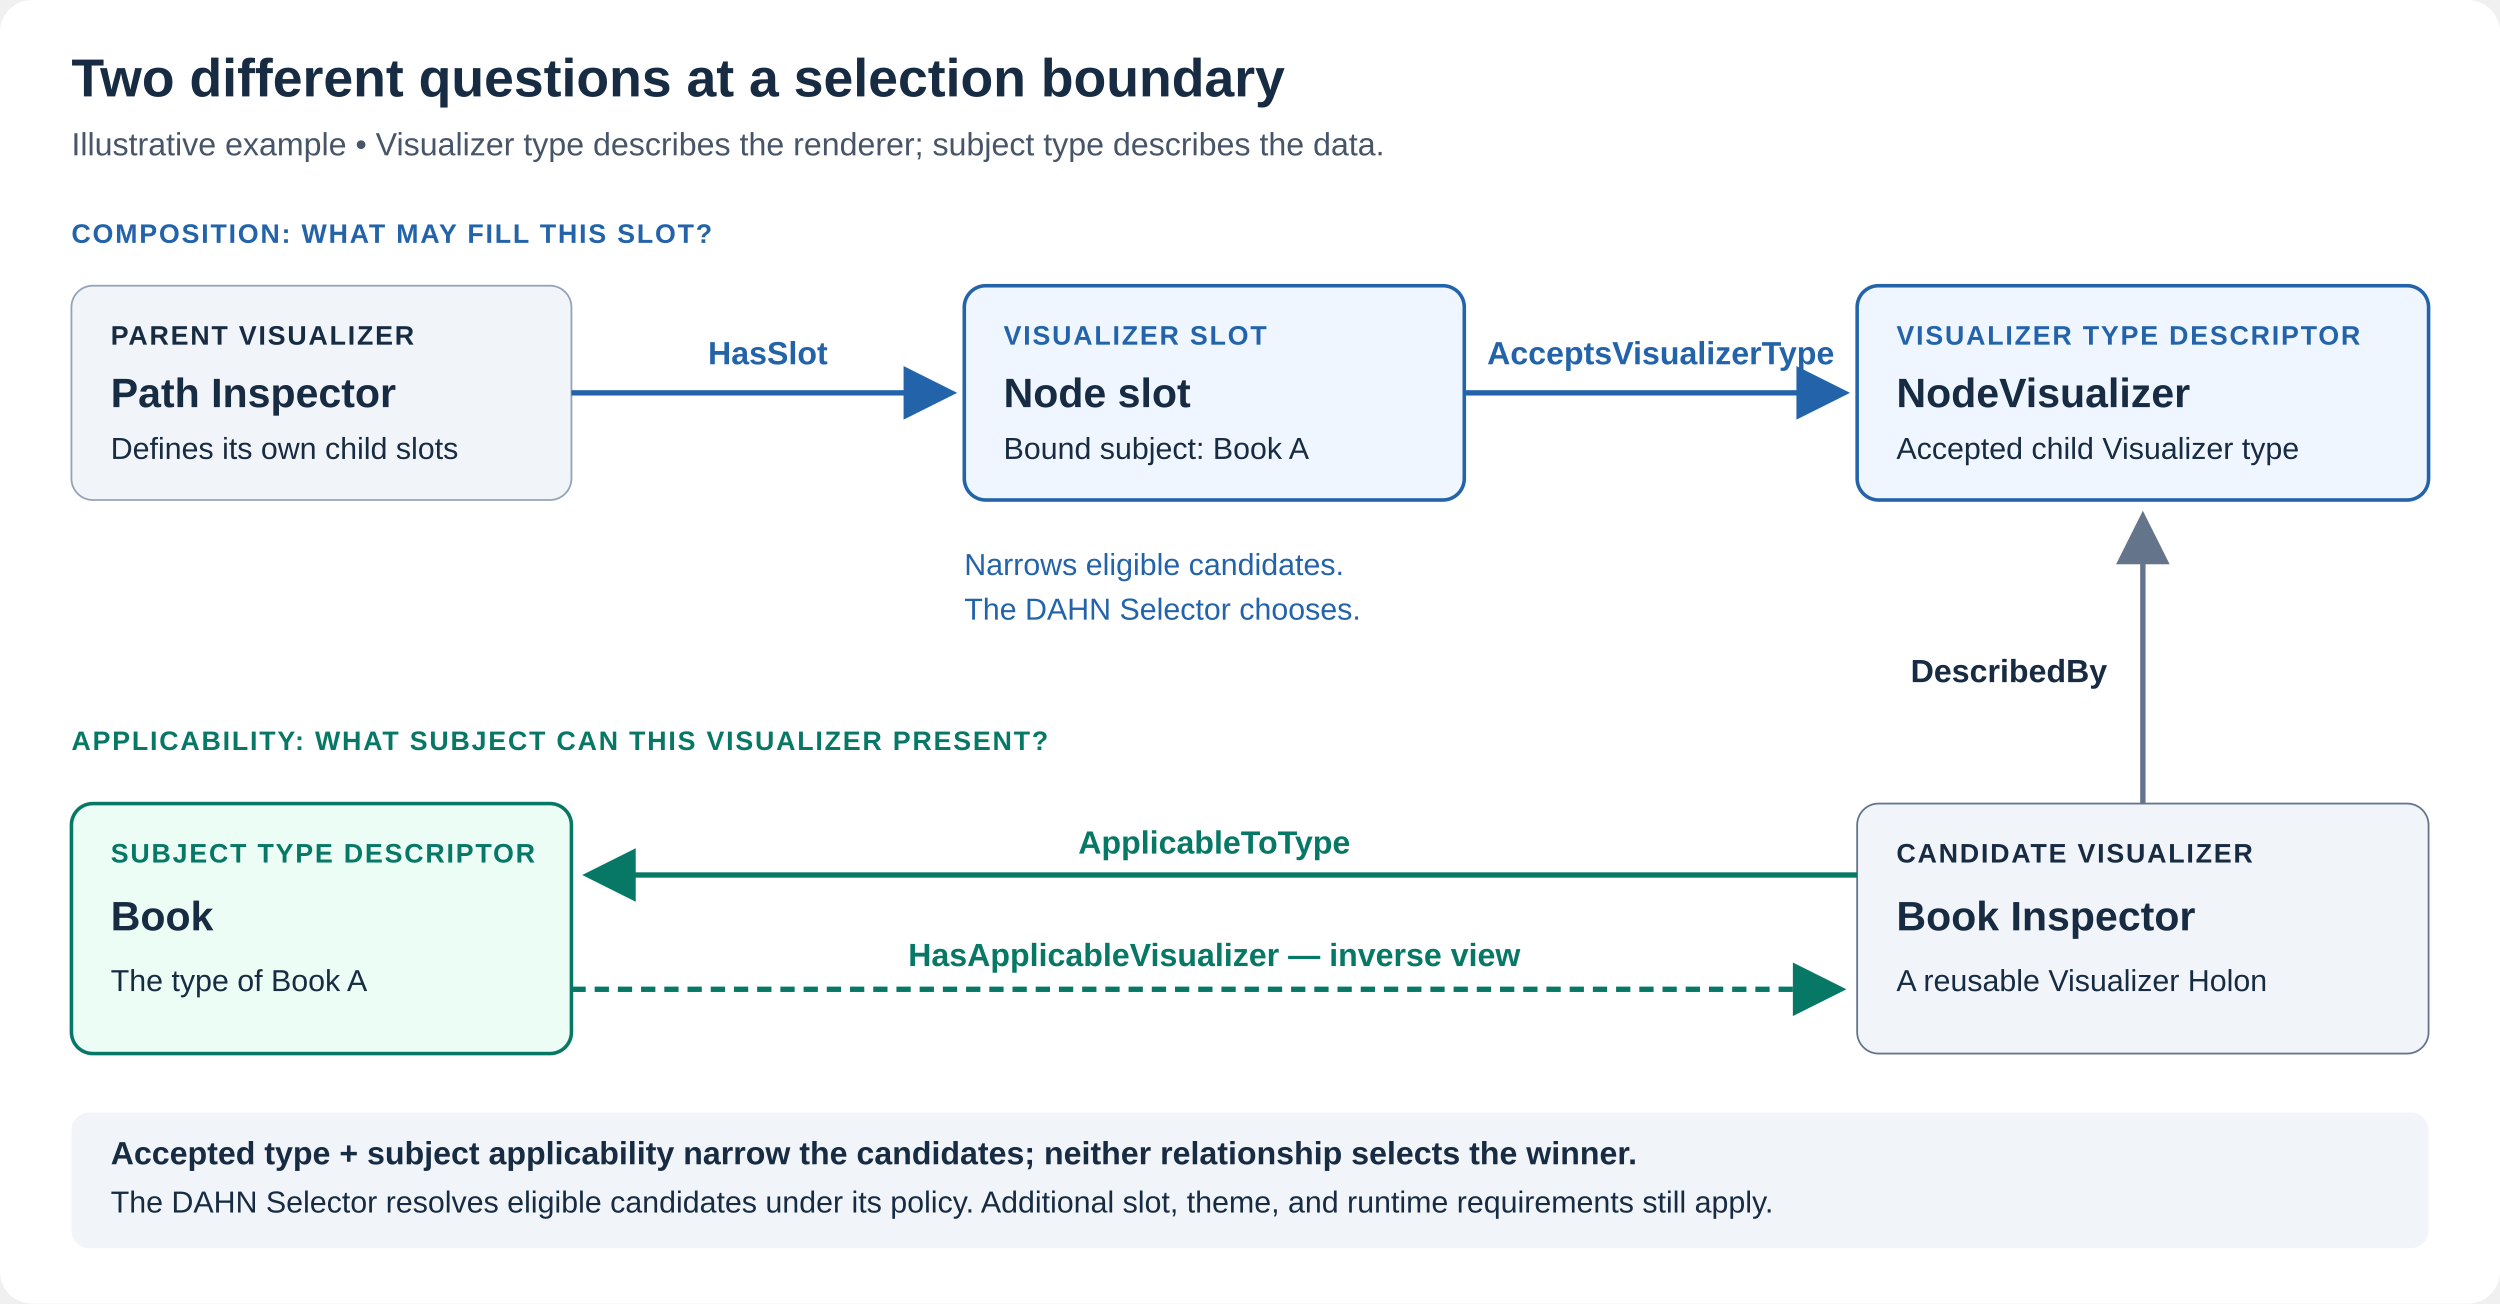
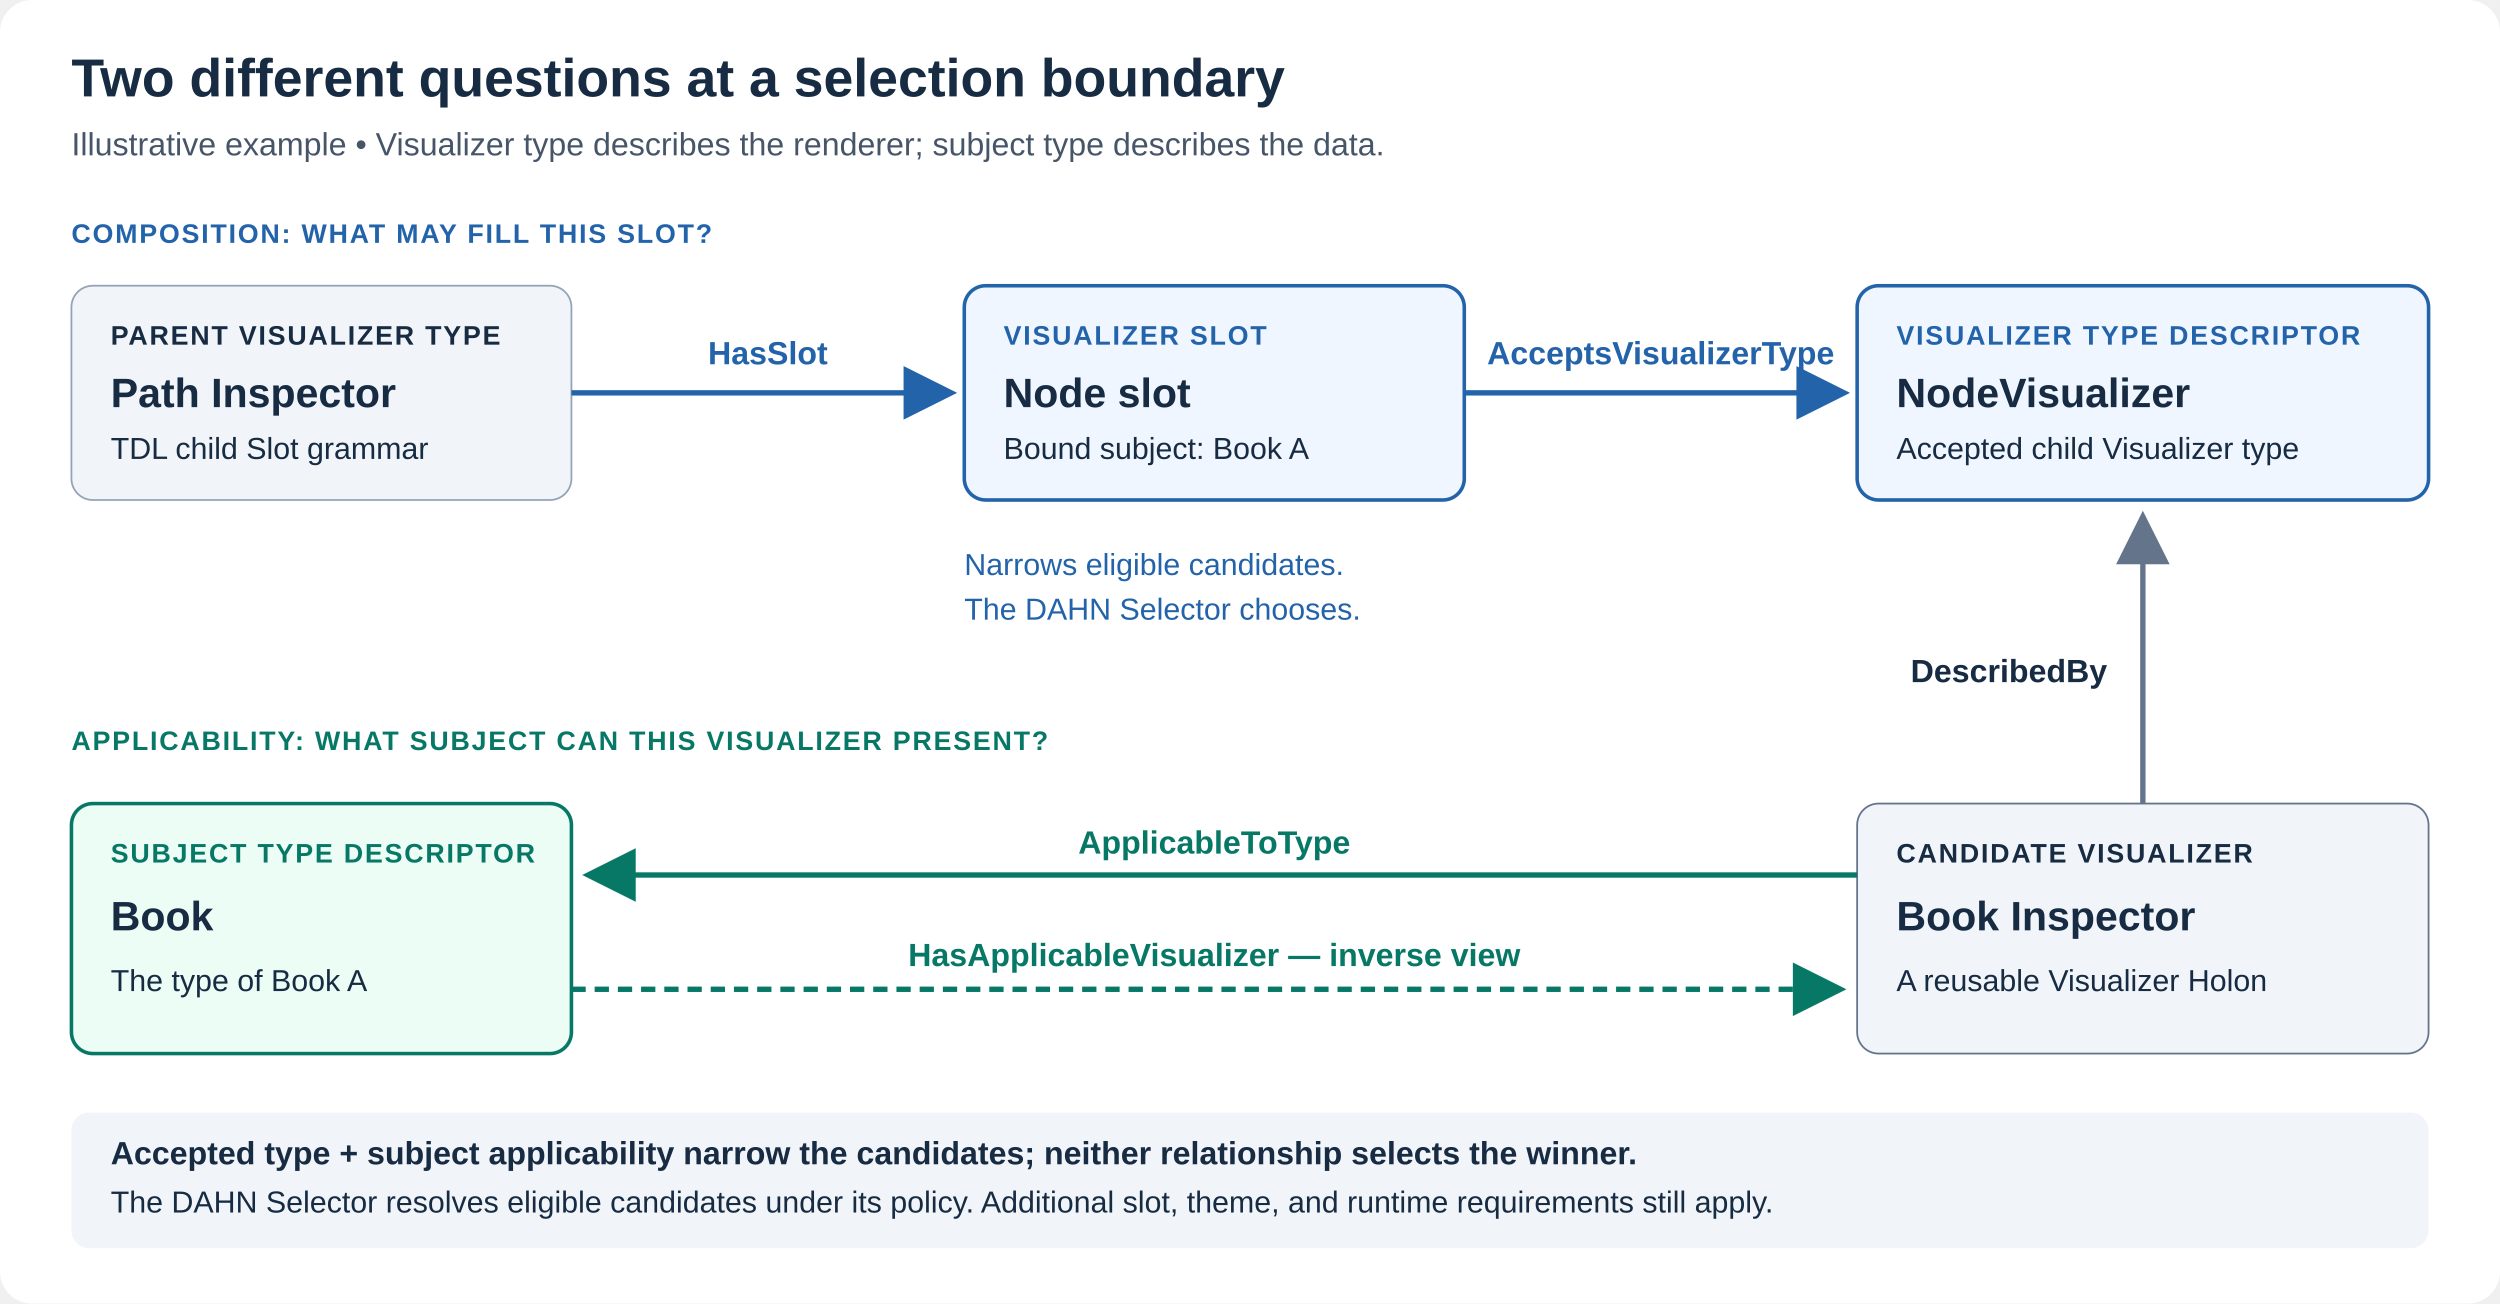
<svg xmlns="http://www.w3.org/2000/svg" width="1400" height="730" viewBox="0 0 1400 730" role="img" aria-labelledby="title desc">
  <defs>
    <marker id="blue-arrow" markerWidth="10" markerHeight="10" refX="8" refY="5" orient="auto-start-reverse">
      <path d="M0 0 L10 5 L0 10 Z" fill="#2363aa" />
    </marker>
    <marker id="green-arrow" markerWidth="10" markerHeight="10" refX="8" refY="5" orient="auto">
      <path d="M0 0 L10 5 L0 10 Z" fill="#087866" />
    </marker>
    <marker id="gray-arrow" markerWidth="10" markerHeight="10" refX="8" refY="5" orient="auto">
      <path d="M0 0 L10 5 L0 10 Z" fill="#64748b" />
    </marker>
    <style>text{font-family:Arial,Helvetica,sans-serif;fill:#172b42}.title{font-size:30px;font-weight:700}.sub{font-size:18px;fill:#475569}.tag{font-size:15px;font-weight:700;letter-spacing:1px}.name{font-size:23px;font-weight:700}.detail{font-size:17px}.edge{font-size:18px;font-weight:700}.blue{fill:#2363aa}.green{fill:#087866}</style>
  </defs>
  <rect width="1400" height="730" rx="18" fill="#ffffff" />
  <text x="40" y="54" class="title">Two different questions at a selection boundary</text>
  <text x="40" y="87" class="sub">Illustrative example • Visualizer type describes the renderer; subject type describes the data.</text>
  <text x="40" y="136" class="tag blue">COMPOSITION: WHAT MAY FILL THIS SLOT?</text>
  <rect x="40" y="160" width="280" height="120" rx="12" fill="#f1f5f9" stroke="#94a3b8" />
-   <text x="62" y="193" class="tag">PARENT VISUALIZER</text>
+   <text x="62" y="193" class="tag">PARENT VISUALIZER TYPE</text>
  <text x="62" y="228" class="name">Path Inspector</text>
-   <text x="62" y="257" class="detail">Defines its own child slots</text>
+   <text x="62" y="257" class="detail">TDL child Slot grammar</text>
  <rect x="540" y="160" width="280" height="120" rx="12" fill="#eff6ff" stroke="#2363aa" stroke-width="2" />
  <text x="562" y="193" class="tag blue">VISUALIZER SLOT</text>
  <text x="562" y="228" class="name">Node slot</text>
  <text x="562" y="257" class="detail">Bound subject: Book A</text>
  <rect x="1040" y="160" width="320" height="120" rx="12" fill="#eff6ff" stroke="#2363aa" stroke-width="2" />
  <text x="1062" y="193" class="tag blue">VISUALIZER TYPE DESCRIPTOR</text>
  <text x="1062" y="228" class="name">NodeVisualizer</text>
  <text x="1062" y="257" class="detail">Accepted child Visualizer type</text>
  <path d="M320 220 H530" fill="none" stroke="#2363aa" stroke-width="3" marker-end="url(#blue-arrow)" />
  <text x="430" y="204" text-anchor="middle" class="edge blue">HasSlot</text>
  <path d="M820 220 H1030" fill="none" stroke="#2363aa" stroke-width="3" marker-end="url(#blue-arrow)" />
  <text x="930" y="204" text-anchor="middle" class="edge blue">AcceptsVisualizerType</text>
  <text x="540" y="322" class="detail blue">Narrows eligible candidates.</text>
  <text x="540" y="347" class="detail blue">The DAHN Selector chooses.</text>
  <path d="M1200 450 V292" fill="none" stroke="#64748b" stroke-width="3" marker-end="url(#gray-arrow)" />
  <text x="1180" y="382" text-anchor="end" class="edge">DescribedBy</text>
  <text x="40" y="420" class="tag green">APPLICABILITY: WHAT SUBJECT CAN THIS VISUALIZER PRESENT?</text>
  <rect x="40" y="450" width="280" height="140" rx="12" fill="#ecfdf5" stroke="#087866" stroke-width="2" />
  <text x="62" y="483" class="tag green">SUBJECT TYPE DESCRIPTOR</text>
  <text x="62" y="521" class="name">Book</text>
  <text x="62" y="555" class="detail">The type of Book A</text>
  <rect x="1040" y="450" width="320" height="140" rx="12" fill="#f1f5f9" stroke="#64748b" />
  <text x="1062" y="483" class="tag">CANDIDATE VISUALIZER</text>
  <text x="1062" y="521" class="name">Book Inspector</text>
  <text x="1062" y="555" class="detail">A reusable Visualizer Holon</text>
  <path d="M1040 490 H332" fill="none" stroke="#087866" stroke-width="3" marker-end="url(#green-arrow)" />
  <text x="680" y="478" text-anchor="middle" class="edge green">ApplicableToType</text>
  <path d="M320 554 H1028" fill="none" stroke="#087866" stroke-width="3" stroke-dasharray="8 5" marker-end="url(#green-arrow)" />
  <text x="680" y="541" text-anchor="middle" class="edge green">HasApplicableVisualizer — inverse view</text>
  <rect x="40" y="623" width="1320" height="76" rx="10" fill="#f1f5f9" />
  <text x="62" y="652" class="edge">Accepted type + subject applicability narrow the candidates; neither relationship selects the winner.</text>
  <text x="62" y="679" class="detail">The DAHN Selector resolves eligible candidates under its policy. Additional slot, theme, and runtime requirements still apply.</text>
</svg>
